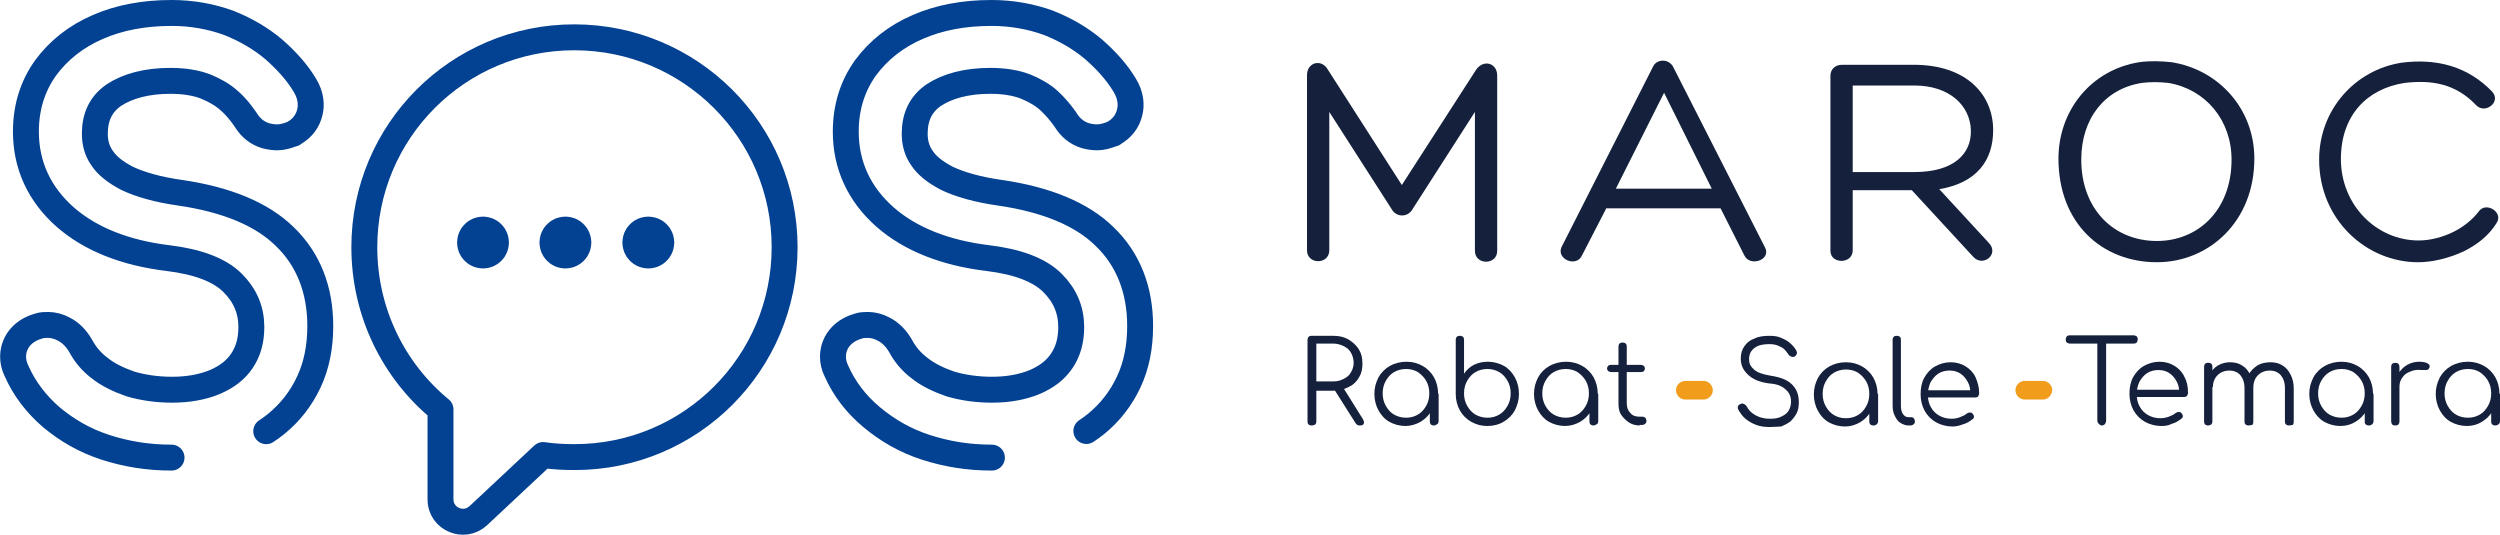
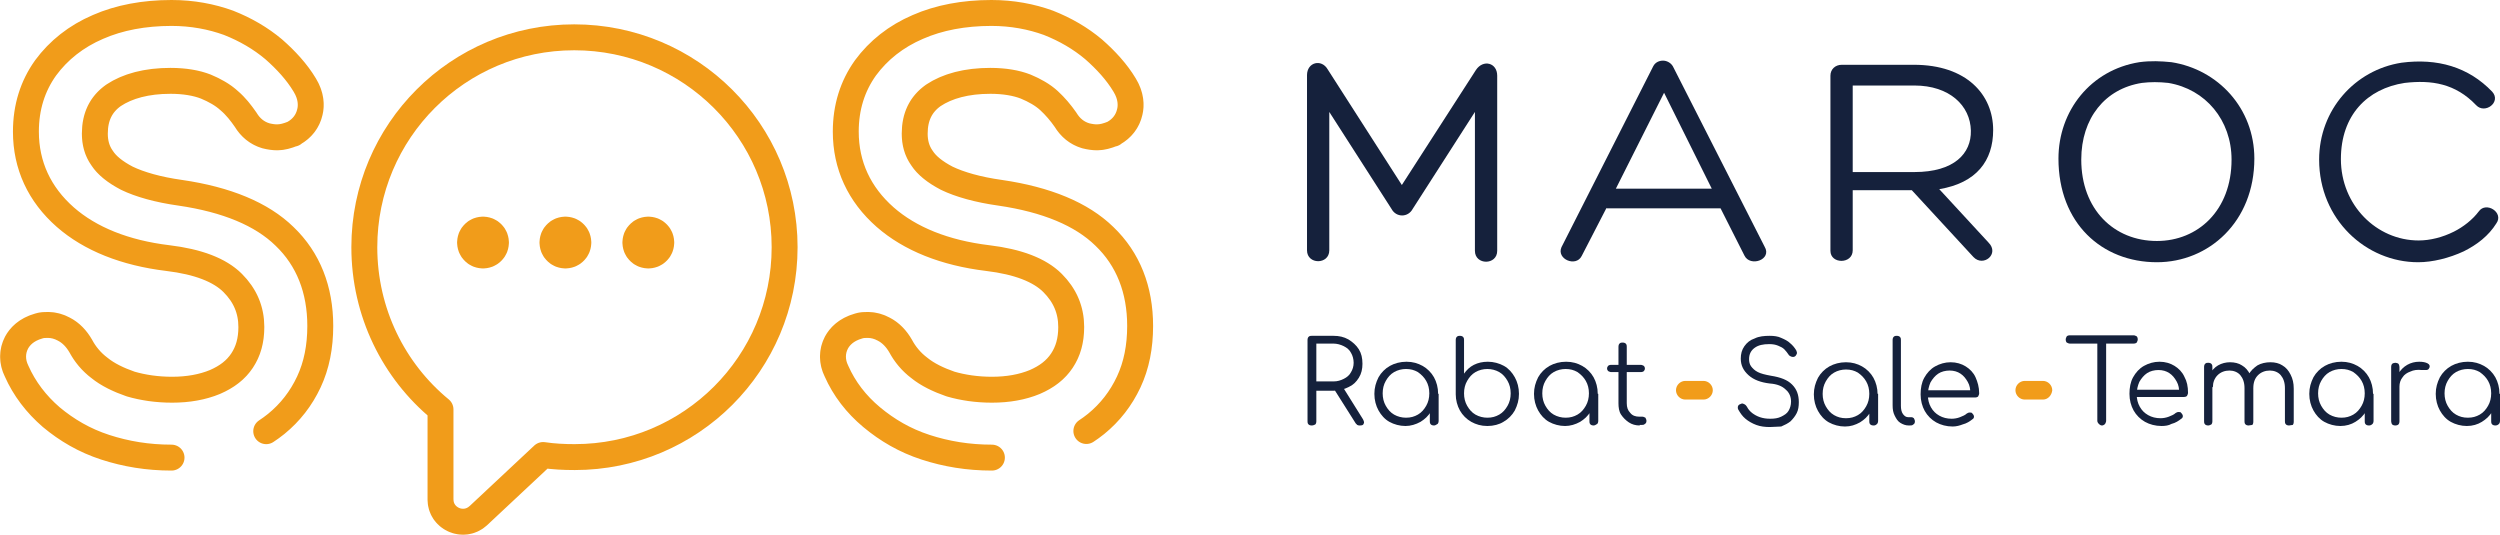
<svg xmlns="http://www.w3.org/2000/svg" version="1.1" x="0px" y="0px" width="482.4px" height="103.2px" viewBox="0 0 482.4 103.2" xml:space="preserve">
  <style type="text/css">
        .st0,
        .st1 {
            fill: none;
-             stroke: rgb(3,65,146);
+             stroke: #F19C1A;
            stroke-width: 5;
            stroke-miterlimit: 10;
            stroke-dasharray: 380;
            stroke-dashoffset: 0;
            stroke-linejoin: round;
            stroke-linecap: round;
            animation: anime 2s infinite cubic-bezier(0.175, 0.885, 0.32, 1.275);
        }

        .st2 {
            fill: #15213C;
        }

        .st3 {
            stroke: #F19C1A;
            stroke-width: 1;
            stroke-miterlimit: 10;
            stroke-dasharray: 380;
            fill: #F19C1A;
            /* animation: anime 2s infinite cubic-bezier(0.175, 0.885, 0.32, 1.275); */
        }



        @keyframes anime {
            0% {
                stroke-dashoffset: 500;

            }



            50%,
            100% {
                stroke-dashoffset: 0;
                opacity: 1;
            }
        }
    </style>
  <defs>
    </defs>
  <path class="st0" d="M33.1,88.3c-4.6,0-8.8-0.7-12.8-2c-4-1.3-7.4-3.3-10.4-5.8C7,78,4.7,75,3.2,71.6c-0.9-1.8-0.9-3.8,0-5.5  c0.6-1.1,1.8-2.5,4.3-3.2c0.6-0.2,1.2-0.2,1.8-0.2c1,0,2.1,0.3,3,0.8c1.4,0.7,2.5,1.9,3.3,3.3c0.8,1.5,2,3,3.6,4.2  c1.6,1.3,3.7,2.3,6,3.1c2.4,0.7,5.1,1.1,8,1.1c3.1,0,5.9-0.5,8.3-1.5c2.3-1,4-2.3,5.2-4.1c1.2-1.8,1.8-3.9,1.8-6.5  c0-3.3-1.2-6.1-3.6-8.5c-2.5-2.5-6.7-4.1-12.5-4.8c-8.3-1-15-3.7-19.8-7.9c-5-4.4-7.6-10-7.6-16.5c0-4.7,1.3-8.8,3.8-12.3  c2.5-3.4,5.9-6.1,10.1-7.9c4.1-1.8,8.9-2.7,14.2-2.7c4,0,7.7,0.7,11,1.9c3.3,1.3,6.2,3,8.7,5.1c2.4,2.1,4.5,4.4,6,6.9  c1.3,2.1,1.3,4,1,5.2c-0.4,1.8-1.5,3.2-3.1,4.1l-0.1,0.1l-0.1,0c-1,0.4-2,0.7-3,0.7c-0.7,0-1.4-0.1-2.2-0.3c-1.7-0.5-3-1.6-3.9-3.1  c-0.9-1.3-1.9-2.6-3.2-3.7c-1.2-1.1-2.8-2-4.5-2.7c-1.8-0.7-4.1-1.1-6.8-1.1c-4.6,0-8.3,1-11,2.8c-2.4,1.7-3.6,4.1-3.6,7.4  c0,1.7,0.4,3.3,1.4,4.7c0.9,1.4,2.5,2.7,4.8,3.9c2.5,1.2,6,2.2,10.3,2.8c8.9,1.3,15.7,4.1,20.1,8.4c4.6,4.4,6.9,10.3,6.9,17.3  c0,4-0.7,7.6-2.2,10.8c-1.5,3.2-3.6,5.9-6.3,8.1c-2.6,2.1-5.7,3.7-9.2,4.8C40.7,87.7,37,88.3,33.1,88.3z" />
  <path class="st0" d="M191.4,88.3c-4.6,0-8.8-0.7-12.8-2c-4-1.3-7.4-3.3-10.4-5.8c-3-2.5-5.3-5.5-6.8-8.9c-0.9-1.8-0.9-3.8,0-5.5  c0.6-1.1,1.8-2.5,4.3-3.2c0.6-0.2,1.2-0.2,1.8-0.2c1,0,2.1,0.3,3,0.8c1.4,0.7,2.5,1.9,3.3,3.3c0.8,1.5,2,3,3.6,4.2  c1.6,1.3,3.7,2.3,6,3.1c2.4,0.7,5.1,1.1,8,1.1c3.1,0,5.9-0.5,8.3-1.5c2.3-1,4-2.3,5.2-4.1c1.2-1.8,1.8-3.9,1.8-6.5  c0-3.3-1.2-6.1-3.6-8.5c-2.5-2.5-6.7-4.1-12.5-4.8c-8.3-1-15-3.7-19.8-7.9c-5-4.4-7.6-10-7.6-16.5c0-4.7,1.3-8.8,3.8-12.3  c2.5-3.4,5.9-6.1,10.1-7.9c4.1-1.8,8.9-2.7,14.2-2.7c4,0,7.7,0.7,11,1.9c3.3,1.3,6.2,3,8.7,5.1c2.4,2.1,4.5,4.4,6,6.9  c1.3,2.1,1.3,4,1,5.2c-0.4,1.8-1.5,3.2-3.1,4.1l-0.1,0.1l-0.1,0c-1,0.4-2,0.7-3,0.7c-0.7,0-1.4-0.1-2.2-0.3c-1.7-0.5-3-1.6-3.9-3.1  c-0.9-1.3-2-2.6-3.2-3.7c-1.2-1.1-2.8-2-4.5-2.7c-1.8-0.7-4.1-1.1-6.8-1.1c-4.6,0-8.3,1-11,2.8c-2.4,1.7-3.6,4.1-3.6,7.4  c0,1.7,0.4,3.3,1.4,4.7c0.9,1.4,2.5,2.7,4.8,3.9c2.5,1.2,6,2.2,10.3,2.8c8.9,1.3,15.7,4.1,20.1,8.4c4.6,4.4,6.9,10.3,6.9,17.3  c0,4-0.7,7.6-2.2,10.8c-1.5,3.2-3.6,5.9-6.3,8.1c-2.6,2.1-5.7,3.7-9.2,4.8C199,87.7,195.3,88.3,191.4,88.3z" />
  <path class="st0" d="M151.4,47.7c0,22.4-18.1,40.5-40.5,40.5c-2.1,0-4.1-0.1-6.1-0.4L92.3,99.5c-2.8,2.6-7.3,0.6-7.3-3.1V79  c-9-7.4-14.7-18.7-14.7-31.3c0-22.4,18.1-40.5,40.5-40.5C133.2,7.2,151.4,25.3,151.4,47.7z" />
  <circle class="st1" cx="93.2" cy="46.8" r="2.5" />
  <circle class="st1" cx="109.1" cy="46.8" r="2.5" />
  <circle class="st1" cx="125.1" cy="46.8" r="2.5" />
  <g>
    <path class="st2" d="M284.8,13.5c1.4-2.1,4.1-1.4,4.1,1.1v33.8c0,2.8-4.3,2.8-4.3,0V21.6l-12,18.7c-0.9,1.7-3.2,1.7-4.1,0l-12-18.7   v26.7c0,2.8-4.3,2.8-4.3,0V14.5c0-2.5,2.8-3.2,4-1.1l14.3,22.3L284.8,13.5z" />
    <path class="st2" d="M310,40.1l-4.8,9.3c-1.1,2.2-4.9,0.6-3.9-1.7l17.7-34.9c0.4-0.8,1.2-1.1,1.9-1.1s1.5,0.4,1.9,1.1l17.7,34.8   c1.5,2.5-2.8,4-3.9,1.7l-4.6-9.1H310z M321.1,17.9l-9.3,18.5h18.5L321.1,17.9z" />
    <path class="st2" d="M357.5,36.9v11.4c0,2.7-4.3,2.7-4.3,0.1V14.6c0-1.2,0.9-2.1,2.2-2.1h13.9c10.2,0,15.3,5.8,15.3,12.6   c0,5.9-3.2,10.2-10.4,11.4l9.5,10.3c2.2,2.2-1,4.8-2.9,2.8l-11.9-12.9H357.5z M357.5,33.2h11.9c7.7,0,11-3.6,10.9-8   c-0.1-4.8-4.1-8.7-10.9-8.7h-11.9V33.2z" />
    <path class="st2" d="M397.2,30.6c0-9.2,6.2-17.1,15.6-18.6c2.2-0.3,4.2-0.2,6.2,0c9,1.4,16,8.9,16,18.6c0,12.2-8.8,20-18.8,20   C405.6,50.6,397.2,43.1,397.2,30.6z M401.6,30.8c0,9.6,6.3,15.7,14.6,15.7c7.9,0,14.4-5.9,14.4-15.7c0-7.6-5-13.6-12.2-14.8   c-1.8-0.2-3.5-0.2-5.1,0C406.2,17.1,401.6,22.8,401.6,30.8z" />
    <path class="st2" d="M475.4,48.5c-2.8,1.3-6,2.1-8.8,2.1c-10,0-19.1-8.2-19.1-19.8c0-9.6,6.9-17.3,15.9-18.7   c6.9-0.9,12.9,0.8,17.5,5.6c1.8,2-1.4,4.4-3.1,2.6c-4-4.2-8.6-4.9-13.8-4.3c-7.2,1.1-12.3,6.2-12.3,14.7c0,8.9,6.9,15.7,15,15.7   c2.2,0,4.6-0.6,6.8-1.7c1.8-0.9,3.6-2.3,4.8-3.9c1.4-2,4.9,0.2,3.4,2.3C480.2,45.5,478,47.2,475.4,48.5z" />
  </g>
  <g>
    <path class="st2" d="M253.1,82.1c-0.3,0-0.5-0.1-0.6-0.2c-0.2-0.2-0.2-0.4-0.2-0.6V65.6c0-0.3,0.1-0.5,0.2-0.6   c0.2-0.2,0.4-0.2,0.6-0.2h4.2c1.1,0,2,0.2,2.9,0.7c0.8,0.5,1.5,1.1,2,1.9c0.5,0.8,0.7,1.7,0.7,2.8c0,1-0.2,1.9-0.7,2.7   c-0.5,0.8-1.1,1.4-2,1.8c-0.8,0.4-1.8,0.7-2.9,0.7H254v5.9c0,0.3-0.1,0.5-0.2,0.6C253.6,82,253.4,82.1,253.1,82.1z M254,73.6h3.3   c0.8,0,1.4-0.2,2-0.5c0.6-0.3,1.1-0.7,1.4-1.3c0.3-0.5,0.5-1.1,0.5-1.8c0-0.7-0.2-1.4-0.5-1.9c-0.3-0.6-0.8-1-1.4-1.3   c-0.6-0.3-1.3-0.5-2-0.5H254V73.6z M262.4,82.1c-0.2,0-0.3,0-0.5-0.1c-0.1-0.1-0.2-0.2-0.3-0.3l-4.3-6.8l1.7-0.4l4,6.4   c0.2,0.4,0.3,0.7,0.1,0.9C263.1,82,262.8,82.1,262.4,82.1z" />
    <path class="st2" d="M271.2,82.2c-1.1,0-2.2-0.3-3.1-0.8c-0.9-0.5-1.6-1.3-2.1-2.2c-0.5-0.9-0.8-2-0.8-3.2c0-1.2,0.3-2.2,0.8-3.2   c0.5-0.9,1.3-1.7,2.2-2.2c0.9-0.5,2-0.8,3.2-0.8c1.2,0,2.2,0.3,3.1,0.8c0.9,0.5,1.7,1.3,2.2,2.2c0.5,0.9,0.8,2,0.8,3.2l-0.7,0.5   c0,1.1-0.2,2-0.7,2.9s-1.2,1.5-2,2C273.2,81.9,272.2,82.2,271.2,82.2z M271.3,80.6c0.9,0,1.6-0.2,2.3-0.6c0.7-0.4,1.2-1,1.6-1.7   c0.4-0.7,0.6-1.5,0.6-2.4c0-0.9-0.2-1.7-0.6-2.4c-0.4-0.7-0.9-1.2-1.6-1.7c-0.7-0.4-1.4-0.6-2.3-0.6c-0.8,0-1.6,0.2-2.3,0.6   c-0.7,0.4-1.2,1-1.6,1.7c-0.4,0.7-0.6,1.5-0.6,2.4c0,0.9,0.2,1.7,0.6,2.4c0.4,0.7,0.9,1.3,1.6,1.7   C269.7,80.4,270.5,80.6,271.3,80.6z M276.7,82.1c-0.3,0-0.5-0.1-0.6-0.2c-0.2-0.2-0.2-0.4-0.2-0.6v-3.8l0.4-1.8l1.3,0.3v5.2   c0,0.3-0.1,0.5-0.2,0.6C277.1,82,276.9,82.1,276.7,82.1z" />
    <path class="st2" d="M287,82.2c-1.2,0-2.2-0.3-3.1-0.8c-0.9-0.5-1.7-1.3-2.2-2.2c-0.5-0.9-0.8-2-0.8-3.1V65.6   c0-0.3,0.1-0.5,0.2-0.6c0.2-0.2,0.4-0.2,0.6-0.2c0.3,0,0.5,0.1,0.6,0.2c0.2,0.2,0.2,0.4,0.2,0.6v6.5c0.5-0.7,1.1-1.3,1.9-1.7   c0.8-0.4,1.7-0.6,2.7-0.6c1.1,0,2.2,0.3,3.1,0.8c0.9,0.5,1.6,1.3,2.1,2.2c0.5,0.9,0.8,2,0.8,3.2c0,1.2-0.3,2.2-0.8,3.2   c-0.5,0.9-1.3,1.7-2.2,2.2C289.3,81.9,288.2,82.2,287,82.2z M287,80.6c0.9,0,1.6-0.2,2.3-0.6c0.7-0.4,1.2-1,1.6-1.7   c0.4-0.7,0.6-1.5,0.6-2.4c0-0.9-0.2-1.7-0.6-2.4c-0.4-0.7-0.9-1.3-1.6-1.7c-0.7-0.4-1.5-0.6-2.3-0.6c-0.8,0-1.6,0.2-2.3,0.6   c-0.7,0.4-1.2,1-1.6,1.7c-0.4,0.7-0.6,1.5-0.6,2.4c0,0.9,0.2,1.7,0.6,2.4c0.4,0.7,0.9,1.3,1.6,1.7C285.4,80.4,286.2,80.6,287,80.6z   " />
    <path class="st2" d="M302,82.2c-1.1,0-2.2-0.3-3.1-0.8c-0.9-0.5-1.6-1.3-2.1-2.2c-0.5-0.9-0.8-2-0.8-3.2c0-1.2,0.3-2.2,0.8-3.2   c0.5-0.9,1.3-1.7,2.2-2.2c0.9-0.5,2-0.8,3.2-0.8c1.2,0,2.2,0.3,3.1,0.8c0.9,0.5,1.7,1.3,2.2,2.2c0.5,0.9,0.8,2,0.8,3.2l-0.7,0.5   c0,1.1-0.2,2-0.7,2.9s-1.2,1.5-2,2C304,81.9,303,82.2,302,82.2z M302.1,80.6c0.9,0,1.6-0.2,2.3-0.6c0.7-0.4,1.2-1,1.6-1.7   c0.4-0.7,0.6-1.5,0.6-2.4c0-0.9-0.2-1.7-0.6-2.4c-0.4-0.7-0.9-1.2-1.6-1.7c-0.7-0.4-1.4-0.6-2.3-0.6c-0.8,0-1.6,0.2-2.3,0.6   c-0.7,0.4-1.2,1-1.6,1.7c-0.4,0.7-0.6,1.5-0.6,2.4c0,0.9,0.2,1.7,0.6,2.4c0.4,0.7,0.9,1.3,1.6,1.7   C300.5,80.4,301.3,80.6,302.1,80.6z M307.5,82.1c-0.3,0-0.5-0.1-0.6-0.2c-0.2-0.2-0.2-0.4-0.2-0.6v-3.8l0.4-1.8l1.3,0.3v5.2   c0,0.3-0.1,0.5-0.2,0.6C307.9,82,307.7,82.1,307.5,82.1z" />
    <path class="st2" d="M310.9,71.8c-0.2,0-0.4-0.1-0.6-0.2c-0.1-0.1-0.2-0.3-0.2-0.5c0-0.2,0.1-0.4,0.2-0.5c0.1-0.1,0.3-0.2,0.6-0.2   h5.7c0.2,0,0.4,0.1,0.6,0.2c0.1,0.1,0.2,0.3,0.2,0.5c0,0.2-0.1,0.4-0.2,0.5c-0.1,0.1-0.3,0.2-0.6,0.2H310.9z M316.4,82.1   c-0.8,0-1.5-0.2-2.1-0.6c-0.6-0.4-1.1-0.9-1.5-1.5c-0.4-0.6-0.5-1.4-0.5-2.2V66.9c0-0.3,0.1-0.5,0.2-0.6c0.2-0.2,0.4-0.2,0.6-0.2   c0.3,0,0.5,0.1,0.6,0.2c0.2,0.2,0.2,0.4,0.2,0.6v10.9c0,0.8,0.2,1.4,0.7,1.9c0.4,0.5,1,0.7,1.7,0.7h0.6c0.2,0,0.4,0.1,0.6,0.2   c0.1,0.2,0.2,0.4,0.2,0.6c0,0.3-0.1,0.5-0.3,0.6c-0.2,0.2-0.4,0.2-0.7,0.2H316.4z" />
  </g>
  <g>
    <path class="st2" d="M341.5,82.4c-0.9,0-1.8-0.1-2.6-0.4s-1.5-0.7-2.1-1.2c-0.6-0.5-1-1.1-1.4-1.8c-0.1-0.2-0.1-0.5,0-0.7   c0.1-0.2,0.3-0.3,0.6-0.4c0.2-0.1,0.4,0,0.6,0.1c0.2,0.1,0.4,0.3,0.5,0.5c0.2,0.4,0.5,0.8,1,1.2c0.4,0.3,0.9,0.6,1.5,0.8   c0.6,0.2,1.2,0.3,2,0.3c0.8,0,1.5-0.1,2.1-0.4c0.6-0.3,1.1-0.6,1.4-1.1c0.3-0.5,0.5-1.1,0.5-1.8c0-0.9-0.3-1.7-1-2.3   c-0.7-0.7-1.7-1.1-3.1-1.2c-1.7-0.2-3.1-0.7-4.1-1.6c-1-0.9-1.5-1.9-1.5-3.2c0-0.9,0.2-1.7,0.7-2.4c0.5-0.7,1.1-1.2,2-1.5   c0.8-0.4,1.8-0.5,2.9-0.5c0.8,0,1.6,0.1,2.2,0.4c0.7,0.3,1.3,0.6,1.7,1c0.5,0.4,0.9,0.9,1.2,1.4c0.1,0.2,0.2,0.5,0.1,0.7   c-0.1,0.2-0.2,0.4-0.4,0.5c-0.2,0.1-0.4,0.1-0.7,0c-0.2-0.1-0.4-0.2-0.5-0.4c-0.2-0.3-0.5-0.7-0.8-1c-0.3-0.3-0.7-0.5-1.2-0.7   c-0.5-0.2-1-0.3-1.7-0.3c-1.2,0-2.1,0.2-2.8,0.7c-0.7,0.5-1.1,1.2-1.1,2.2c0,0.5,0.1,1,0.4,1.4s0.7,0.8,1.3,1.1   c0.6,0.3,1.4,0.5,2.5,0.7c1.9,0.3,3.2,0.8,4.1,1.7c0.9,0.9,1.3,2,1.3,3.4c0,0.8-0.1,1.5-0.4,2.1c-0.3,0.6-0.7,1.1-1.2,1.6   c-0.5,0.4-1.1,0.7-1.8,1C343,82.3,342.3,82.4,341.5,82.4z" />
    <path class="st2" d="M356,82.3c-1.1,0-2.2-0.3-3.1-0.8c-0.9-0.5-1.6-1.3-2.1-2.2c-0.5-0.9-0.8-2-0.8-3.2c0-1.2,0.3-2.2,0.8-3.2   c0.5-0.9,1.3-1.7,2.2-2.2c0.9-0.5,2-0.8,3.2-0.8c1.2,0,2.2,0.3,3.1,0.8c0.9,0.5,1.7,1.3,2.2,2.2c0.5,0.9,0.8,2,0.8,3.2l-0.7,0.5   c0,1.1-0.2,2-0.7,2.9s-1.2,1.5-2,2C358,82,357.1,82.3,356,82.3z M356.2,80.7c0.9,0,1.6-0.2,2.3-0.6c0.7-0.4,1.2-1,1.6-1.7   c0.4-0.7,0.6-1.5,0.6-2.4c0-0.9-0.2-1.7-0.6-2.4c-0.4-0.7-0.9-1.2-1.6-1.7c-0.7-0.4-1.4-0.6-2.3-0.6c-0.8,0-1.6,0.2-2.3,0.6   c-0.7,0.4-1.2,1-1.6,1.7c-0.4,0.7-0.6,1.5-0.6,2.4c0,0.9,0.2,1.7,0.6,2.4c0.4,0.7,0.9,1.3,1.6,1.7   C354.6,80.5,355.3,80.7,356.2,80.7z M361.5,82.1c-0.3,0-0.5-0.1-0.6-0.2c-0.2-0.2-0.2-0.4-0.2-0.6v-3.8l0.4-1.8l1.3,0.3v5.2   c0,0.3-0.1,0.5-0.2,0.6C361.9,82.1,361.7,82.1,361.5,82.1z" />
    <path class="st2" d="M368.3,82.1c-0.6,0-1.1-0.2-1.6-0.5c-0.5-0.3-0.8-0.8-1.1-1.4c-0.3-0.6-0.4-1.2-0.4-2V65.6   c0-0.3,0.1-0.5,0.2-0.6c0.2-0.2,0.4-0.2,0.6-0.2c0.3,0,0.5,0.1,0.6,0.2c0.2,0.2,0.2,0.4,0.2,0.6v12.7c0,0.6,0.1,1.2,0.4,1.6   c0.3,0.4,0.6,0.6,1,0.6h0.6c0.2,0,0.4,0.1,0.5,0.2c0.1,0.2,0.2,0.4,0.2,0.6c0,0.3-0.1,0.5-0.3,0.6c-0.2,0.2-0.4,0.2-0.7,0.2H368.3z   " />
    <path class="st2" d="M376.8,82.3c-1.2,0-2.3-0.3-3.2-0.8c-0.9-0.5-1.7-1.3-2.2-2.2c-0.5-0.9-0.8-2-0.8-3.2c0-1.2,0.2-2.3,0.7-3.2   c0.5-0.9,1.2-1.7,2.1-2.2s1.9-0.8,3-0.8c1.1,0,2.1,0.3,2.9,0.8c0.8,0.5,1.5,1.2,1.9,2.1s0.7,1.9,0.7,3.1c0,0.2-0.1,0.4-0.2,0.6   c-0.1,0.1-0.3,0.2-0.6,0.2h-9.5v-1.4h9.6l-1,0.7c0-0.9-0.1-1.6-0.5-2.3s-0.8-1.2-1.4-1.6s-1.3-0.6-2.1-0.6c-0.8,0-1.6,0.2-2.2,0.6   c-0.6,0.4-1.1,1-1.5,1.7c-0.3,0.7-0.5,1.5-0.5,2.4c0,0.9,0.2,1.7,0.6,2.4c0.4,0.7,0.9,1.2,1.6,1.6c0.7,0.4,1.5,0.6,2.4,0.6   c0.5,0,1.1-0.1,1.6-0.3c0.5-0.2,1-0.4,1.3-0.7c0.2-0.1,0.3-0.2,0.6-0.2c0.2,0,0.4,0,0.5,0.2c0.2,0.2,0.3,0.4,0.3,0.6   c0,0.2-0.1,0.4-0.3,0.5c-0.5,0.4-1.1,0.8-1.9,1C378.2,82.1,377.5,82.3,376.8,82.3z" />
  </g>
  <g>
    <path class="st2" d="M399.4,66.3c-0.2,0-0.4-0.1-0.6-0.2c-0.1-0.1-0.2-0.3-0.2-0.6c0-0.2,0.1-0.4,0.2-0.6c0.1-0.1,0.3-0.2,0.6-0.2   h12.3c0.2,0,0.4,0.1,0.6,0.2c0.1,0.1,0.2,0.3,0.2,0.6c0,0.2-0.1,0.4-0.2,0.6c-0.1,0.1-0.3,0.2-0.6,0.2H399.4z M405.6,82.1   c-0.2,0-0.4-0.1-0.6-0.3c-0.2-0.2-0.3-0.4-0.3-0.6V64.7h1.7v16.5c0,0.2-0.1,0.4-0.2,0.6C406,82,405.8,82.1,405.6,82.1z" />
    <path class="st2" d="M417.1,82.2c-1.2,0-2.3-0.3-3.2-0.8c-0.9-0.5-1.7-1.3-2.2-2.2c-0.5-0.9-0.8-2-0.8-3.2c0-1.2,0.2-2.3,0.7-3.2   c0.5-0.9,1.2-1.7,2.1-2.2c0.9-0.5,1.9-0.8,3-0.8c1.1,0,2.1,0.3,2.9,0.8c0.8,0.5,1.5,1.2,1.9,2.1c0.5,0.9,0.7,1.9,0.7,3.1   c0,0.2-0.1,0.4-0.2,0.6c-0.1,0.1-0.3,0.2-0.6,0.2h-9.5v-1.4h9.6l-1,0.7c0-0.9-0.1-1.6-0.5-2.3s-0.8-1.2-1.4-1.6s-1.3-0.6-2.1-0.6   c-0.8,0-1.6,0.2-2.2,0.6c-0.6,0.4-1.1,1-1.5,1.7c-0.3,0.7-0.5,1.5-0.5,2.4c0,0.9,0.2,1.7,0.6,2.4c0.4,0.7,0.9,1.2,1.6,1.6   c0.7,0.4,1.5,0.6,2.4,0.6c0.5,0,1.1-0.1,1.6-0.3c0.5-0.2,1-0.4,1.3-0.7c0.2-0.1,0.3-0.2,0.6-0.2c0.2,0,0.4,0,0.5,0.2   c0.2,0.2,0.3,0.4,0.3,0.6c0,0.2-0.1,0.4-0.3,0.5c-0.5,0.4-1.1,0.8-1.9,1C418.5,82.1,417.8,82.2,417.1,82.2z" />
    <path class="st2" d="M426.1,82.1c-0.3,0-0.5-0.1-0.6-0.2c-0.2-0.2-0.2-0.4-0.2-0.6V70.8c0-0.3,0.1-0.5,0.2-0.6   c0.2-0.2,0.4-0.2,0.6-0.2c0.3,0,0.5,0.1,0.6,0.2c0.2,0.2,0.2,0.4,0.2,0.6v10.5c0,0.3-0.1,0.5-0.2,0.6   C426.5,82,426.3,82.1,426.1,82.1z M433.9,82.1c-0.3,0-0.5-0.1-0.6-0.2c-0.2-0.2-0.2-0.4-0.2-0.6v-6.4c0-1.1-0.3-1.9-0.8-2.5   c-0.5-0.6-1.3-0.9-2.1-0.9c-0.9,0-1.7,0.3-2.3,0.9c-0.6,0.6-0.9,1.4-0.9,2.3h-1.2c0-0.9,0.2-1.8,0.6-2.5c0.4-0.7,0.9-1.3,1.6-1.7   c0.7-0.4,1.5-0.6,2.3-0.6c0.9,0,1.7,0.2,2.3,0.6c0.7,0.4,1.2,1,1.6,1.8c0.4,0.8,0.6,1.6,0.6,2.7v6.4c0,0.3-0.1,0.5-0.2,0.6   C434.3,82,434.1,82.1,433.9,82.1z M441.7,82.1c-0.3,0-0.5-0.1-0.6-0.2c-0.2-0.2-0.2-0.4-0.2-0.6v-6.4c0-1.1-0.3-1.9-0.8-2.5   c-0.5-0.6-1.3-0.9-2.1-0.9c-0.9,0-1.7,0.3-2.3,0.9c-0.6,0.6-0.9,1.4-0.9,2.5h-1.5c0-1,0.2-1.9,0.6-2.6c0.4-0.8,1-1.3,1.7-1.8   c0.7-0.4,1.6-0.6,2.5-0.6c0.9,0,1.7,0.2,2.3,0.6c0.7,0.4,1.2,1,1.6,1.8c0.4,0.8,0.6,1.6,0.6,2.7v6.4c0,0.3-0.1,0.5-0.2,0.6   C442.1,82,441.9,82.1,441.7,82.1z" />
    <path class="st2" d="M451.6,82.2c-1.1,0-2.2-0.3-3.1-0.8c-0.9-0.5-1.6-1.3-2.1-2.2c-0.5-0.9-0.8-2-0.8-3.2c0-1.2,0.3-2.2,0.8-3.2   c0.5-0.9,1.3-1.7,2.2-2.2c0.9-0.5,2-0.8,3.2-0.8c1.2,0,2.2,0.3,3.1,0.8c0.9,0.5,1.7,1.3,2.2,2.2c0.5,0.9,0.8,2,0.8,3.2l-0.7,0.5   c0,1.1-0.2,2-0.7,2.9s-1.2,1.5-2,2C453.7,81.9,452.7,82.2,451.6,82.2z M451.8,80.6c0.9,0,1.6-0.2,2.3-0.6c0.7-0.4,1.2-1,1.6-1.7   c0.4-0.7,0.6-1.5,0.6-2.4c0-0.9-0.2-1.7-0.6-2.4c-0.4-0.7-0.9-1.2-1.6-1.7c-0.7-0.4-1.4-0.6-2.3-0.6c-0.8,0-1.6,0.2-2.3,0.6   c-0.7,0.4-1.2,1-1.6,1.7c-0.4,0.7-0.6,1.5-0.6,2.4c0,0.9,0.2,1.7,0.6,2.4c0.4,0.7,0.9,1.3,1.6,1.7C450.2,80.4,451,80.6,451.8,80.6z    M457.1,82.1c-0.3,0-0.5-0.1-0.6-0.2c-0.2-0.2-0.2-0.4-0.2-0.6v-3.8l0.4-1.8L458,76v5.2c0,0.3-0.1,0.5-0.2,0.6   C457.6,82,457.4,82.1,457.1,82.1z" />
    <path class="st2" d="M462.2,82.1c-0.3,0-0.5-0.1-0.6-0.2c-0.1-0.1-0.2-0.4-0.2-0.6V70.8c0-0.3,0.1-0.5,0.2-0.6   c0.1-0.1,0.4-0.2,0.6-0.2s0.5,0.1,0.6,0.2c0.1,0.1,0.2,0.4,0.2,0.6v10.5c0,0.3-0.1,0.5-0.2,0.6C462.7,82,462.5,82.1,462.2,82.1z    M462.1,74.6c0-0.9,0.3-1.7,0.7-2.5c0.4-0.7,1-1.3,1.7-1.7c0.7-0.4,1.5-0.6,2.3-0.6c0.7,0,1.2,0.1,1.6,0.3c0.4,0.2,0.5,0.5,0.4,0.8   c-0.1,0.2-0.2,0.4-0.3,0.4c-0.1,0.1-0.3,0.1-0.5,0.1c-0.2,0-0.4,0-0.7,0c-0.8-0.1-1.6,0-2.2,0.3c-0.6,0.2-1.2,0.6-1.5,1.1   c-0.4,0.5-0.6,1.1-0.6,1.8H462.1z" />
    <path class="st2" d="M476,82.2c-1.1,0-2.2-0.3-3.1-0.8c-0.9-0.5-1.6-1.3-2.1-2.2c-0.5-0.9-0.8-2-0.8-3.2c0-1.2,0.3-2.2,0.8-3.2   c0.5-0.9,1.3-1.7,2.2-2.2c0.9-0.5,2-0.8,3.2-0.8c1.2,0,2.2,0.3,3.1,0.8c0.9,0.5,1.7,1.3,2.2,2.2c0.5,0.9,0.8,2,0.8,3.2l-0.7,0.5   c0,1.1-0.2,2-0.7,2.9s-1.2,1.5-2,2C478.1,81.9,477.1,82.2,476,82.2z M476.2,80.6c0.9,0,1.6-0.2,2.3-0.6c0.7-0.4,1.2-1,1.6-1.7   c0.4-0.7,0.6-1.5,0.6-2.4c0-0.9-0.2-1.7-0.6-2.4c-0.4-0.7-0.9-1.2-1.6-1.7c-0.7-0.4-1.4-0.6-2.3-0.6c-0.8,0-1.6,0.2-2.3,0.6   c-0.7,0.4-1.2,1-1.6,1.7c-0.4,0.7-0.6,1.5-0.6,2.4c0,0.9,0.2,1.7,0.6,2.4c0.4,0.7,0.9,1.3,1.6,1.7   C474.6,80.4,475.3,80.6,476.2,80.6z M481.5,82.1c-0.3,0-0.5-0.1-0.6-0.2c-0.2-0.2-0.2-0.4-0.2-0.6v-3.8l0.4-1.8l1.3,0.3v5.2   c0,0.3-0.1,0.5-0.2,0.6C482,82,481.8,82.1,481.5,82.1z" />
  </g>
  <path class="st3" d="M328.7,76.6h-3.5c-0.7,0-1.3-0.6-1.3-1.3v0c0-0.7,0.6-1.3,1.3-1.3h3.5c0.7,0,1.3,0.6,1.3,1.3v0  C330,76,329.4,76.6,328.7,76.6z" />
  <path class="st3" d="M394.2,76.6h-3.5c-0.7,0-1.3-0.6-1.3-1.3v0c0-0.7,0.6-1.3,1.3-1.3h3.5c0.7,0,1.3,0.6,1.3,1.3v0  C395.4,76,394.9,76.6,394.2,76.6z" />
</svg>
